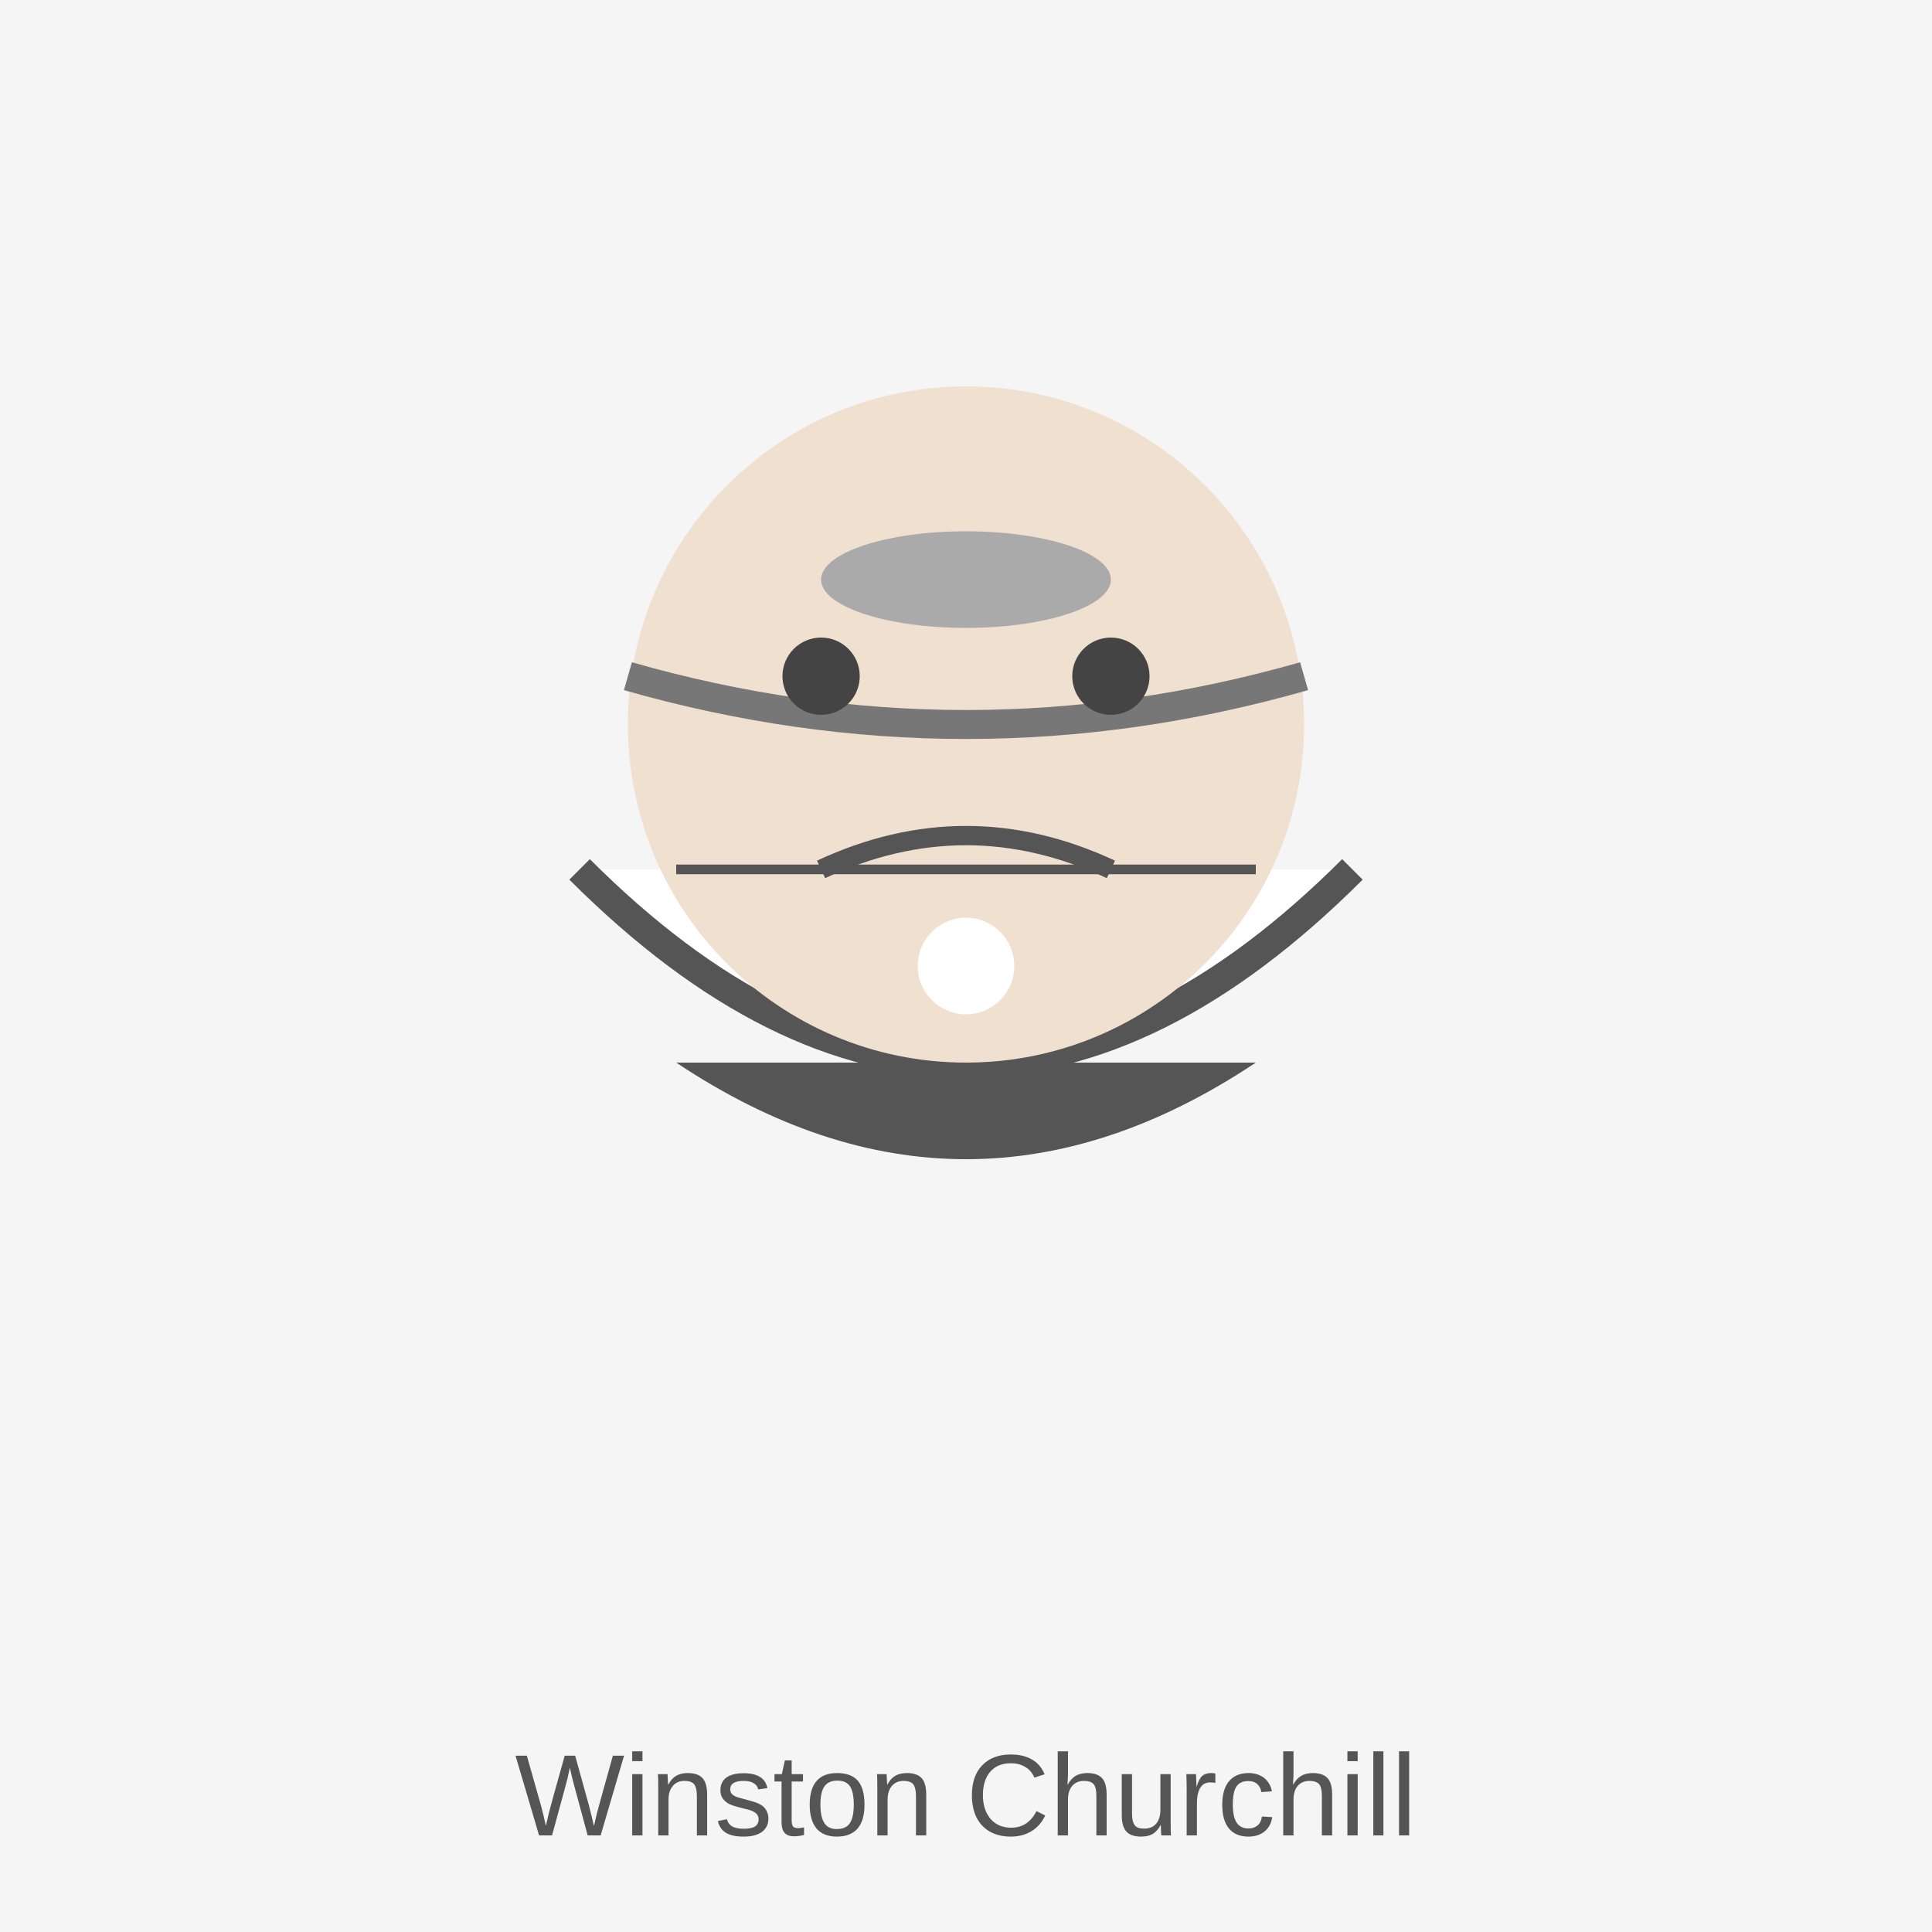
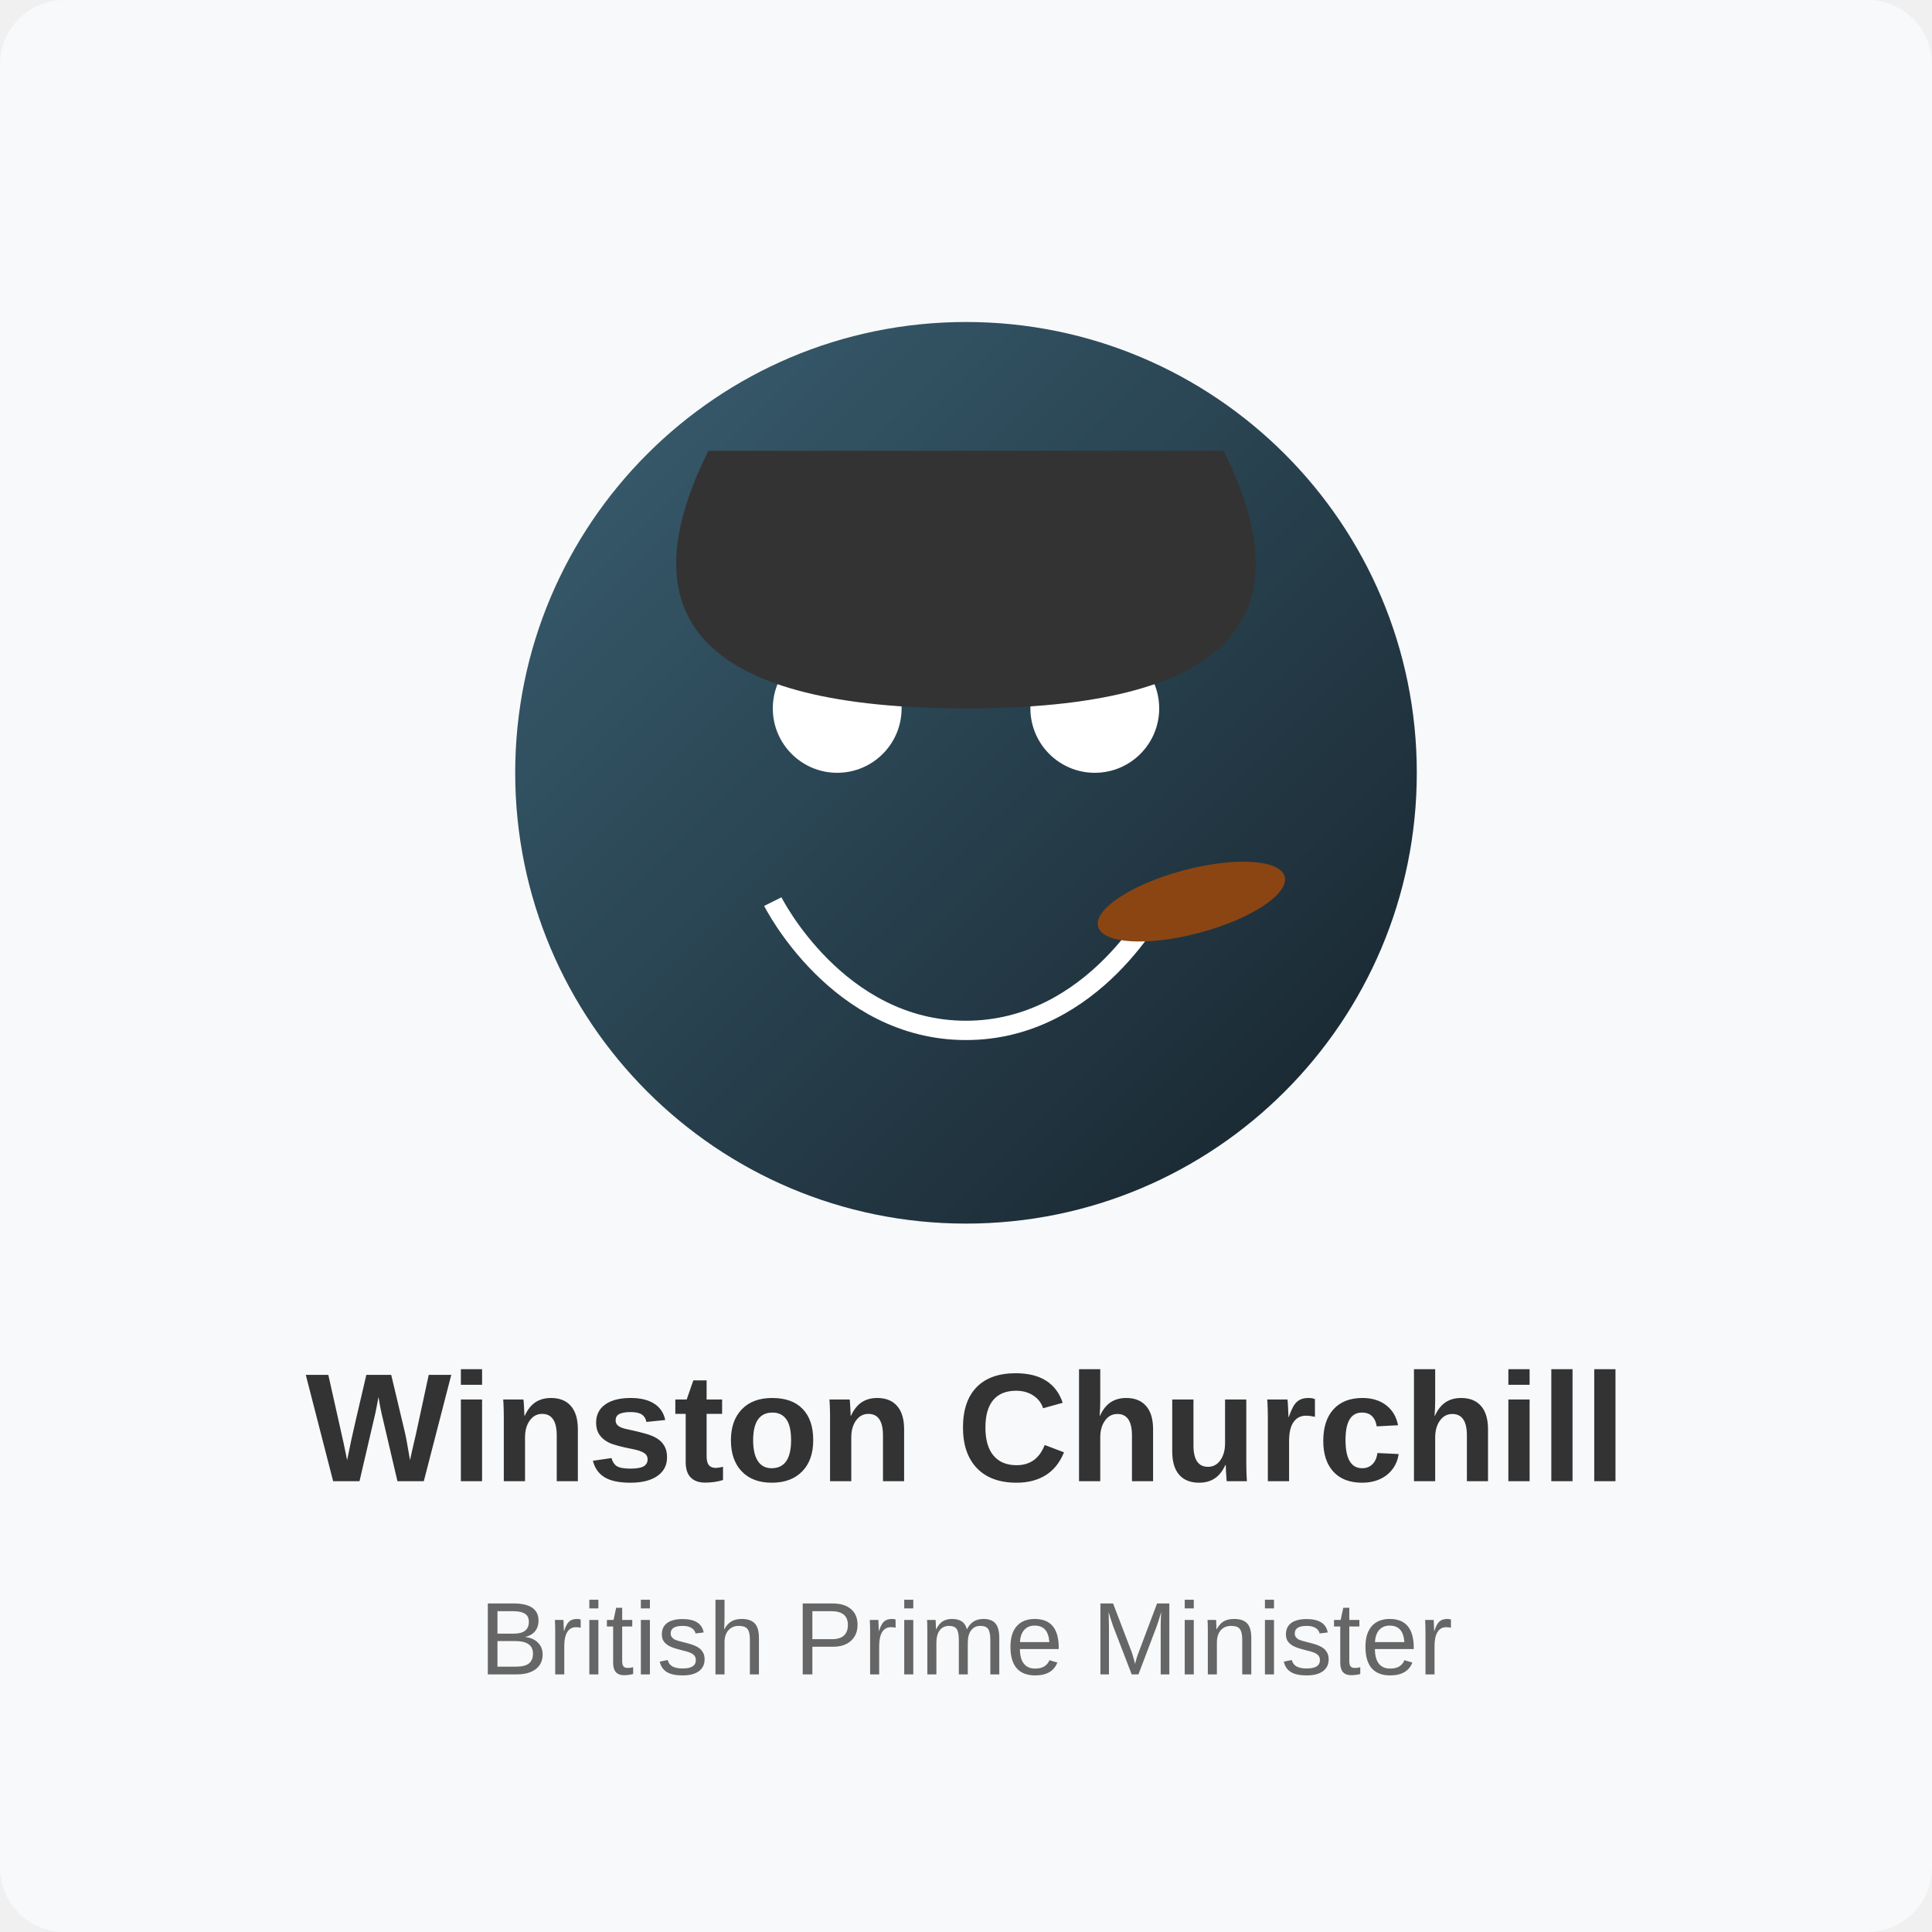
- <svg xmlns="http://www.w3.org/2000/svg" viewBox="0 0 200 200">
-   <rect width="200" height="200" fill="#f5f5f5" />
-   <path d="M60,90 Q100,130 140,90" fill="#fff" stroke="#555" stroke-width="3" />
-   <circle cx="100" cy="75" r="35" fill="#f0e0d0" />
-   <path d="M65,70 Q100,80 135,70" fill="#f0e0d0" stroke="#777" stroke-width="3" />
-   <circle cx="85" cy="70" r="4" fill="#444" />
-   <circle cx="115" cy="70" r="4" fill="#444" />
-   <path d="M70,90 L130,90" stroke="#555" stroke-width="1" />
-   <path d="M85,90 Q100,83 115,90" fill="none" stroke="#555" stroke-width="2" />
-   <path d="M70,110 Q100,130 130,110" fill="#555" stroke="none" />
-   <ellipse cx="100" cy="60" rx="15" ry="5" fill="#aaa" />
-   <circle cx="100" cy="100" r="5" fill="#fff" />
-   <text x="100" y="190" text-anchor="middle" fill="#555" font-family="Arial" font-size="12">Winston Churchill</text>
+ <svg xmlns="http://www.w3.org/2000/svg" width="300" height="300" viewBox="0 0 300 300">
+   <defs>
+     <linearGradient id="portrait-gradient-churchill" x1="0%" y1="0%" x2="100%" y2="100%">
+       <stop offset="0%" stop-color="#3A6073" />
+       <stop offset="100%" stop-color="#16222A" />
+     </linearGradient>
+   </defs>
+   <rect width="300" height="300" fill="#f8f9fa" rx="10" ry="10" />
+   <circle cx="150" cy="120" r="70" fill="url(#portrait-gradient-churchill)" />
+   <path d="M120,140 C120,140 130,160 150,160 C170,160 180,140 180,140" stroke="#fff" stroke-width="3" fill="none" />
+   <circle cx="130" cy="110" r="10" fill="#fff" />
+   <circle cx="170" cy="110" r="10" fill="#fff" />
+   <ellipse cx="185" cy="140" rx="15" ry="5" fill="#8B4513" transform="rotate(-15,185,140)" />
+   <path d="M110,70 L190,70 Q200,90 190,100 Q180,110 150,110 Q120,110 110,100 Q100,90 110,70 Z" fill="#333" />
+   <text x="150" y="230" text-anchor="middle" font-family="Arial, sans-serif" font-weight="bold" font-size="24" fill="#333">Winston Churchill</text>
+   <text x="150" y="260" text-anchor="middle" font-family="Arial, sans-serif" font-size="16" fill="#666">British Prime Minister</text>
</svg>
